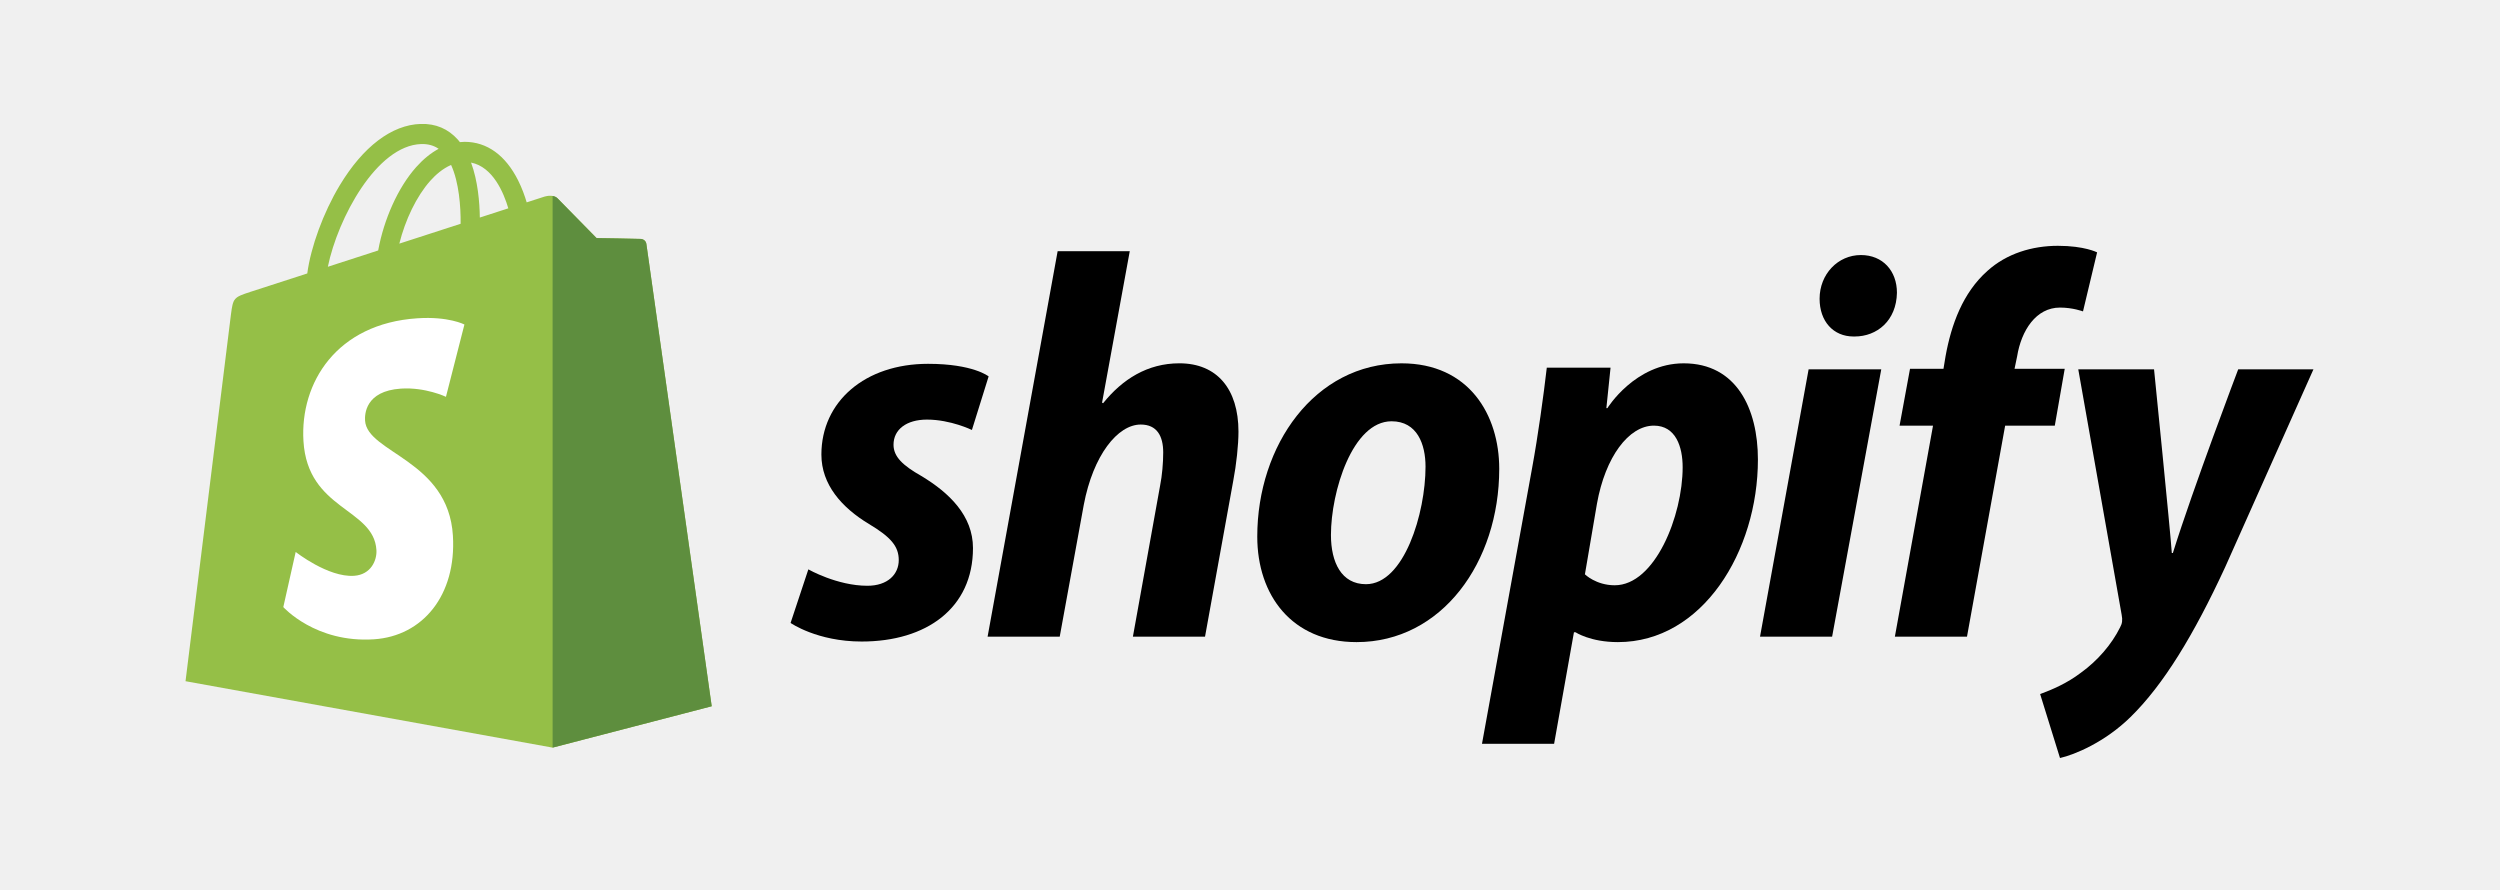
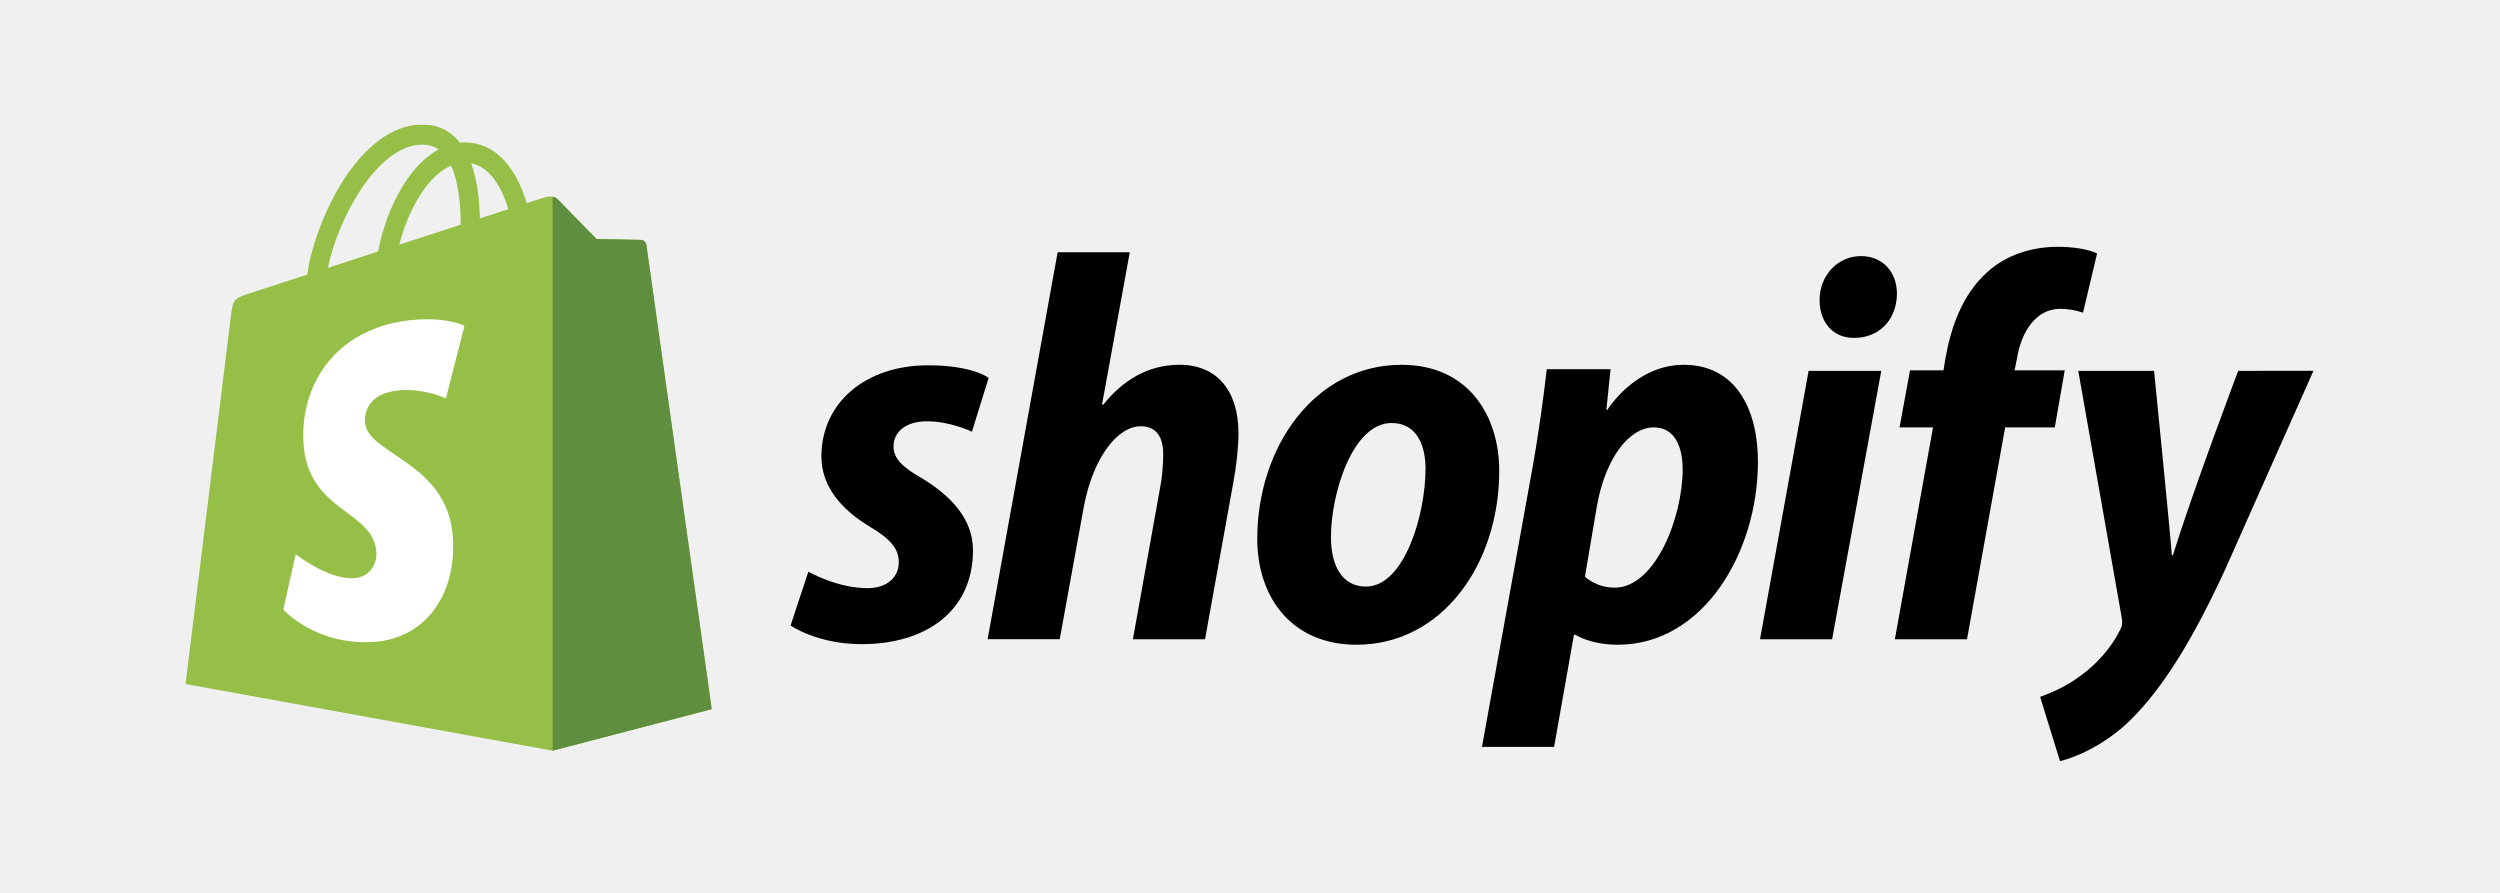
- <svg xmlns="http://www.w3.org/2000/svg" width="343" height="122" viewBox="0 0 343 122" fill="none">
-   <mask id="mask0_4935_2370" style="mask-type:luminance" maskUnits="userSpaceOnUse" x="24" y="17" width="297" height="87">
-     <path d="M320.042 17H24V104H320.042V17Z" fill="white" />
+ <svg xmlns="http://www.w3.org/2000/svg" width="140" height="50" viewBox="0 0 140 50" fill="none">
+   <mask id="mask0_5294_609" style="mask-type:luminance" maskUnits="userSpaceOnUse" x="9" y="6" width="122" height="37">
+     <path d="M130.629 6.967H9.796V42.623H130.629V6.967Z" fill="white" />
  </mask>
-   <g mask="url(#mask0_4935_2370)">
-     <mask id="mask1_4935_2370" style="mask-type:luminance" maskUnits="userSpaceOnUse" x="24" y="17" width="297" height="87">
-       <path d="M320.042 17H24V104H320.042V17Z" fill="white" />
+   <g mask="url(#mask0_5294_609)">
+     <mask id="mask1_5294_609" style="mask-type:luminance" maskUnits="userSpaceOnUse" x="9" y="6" width="122" height="37">
+       <path d="M130.629 6.967H9.796V42.623H130.629V6.967Z" fill="white" />
    </mask>
-     <g mask="url(#mask1_4935_2370)">
-       <path d="M88.684 33.478C88.627 33.046 88.266 32.806 87.966 32.78C87.67 32.754 81.846 32.661 81.846 32.661C81.846 32.661 76.975 27.714 76.494 27.21C76.014 26.707 75.073 26.859 74.708 26.973C74.708 26.973 73.793 27.27 72.261 27.766C72.005 26.897 71.628 25.829 71.09 24.756C69.356 21.294 66.817 19.463 63.748 19.459H63.737C63.523 19.459 63.313 19.48 63.099 19.499C63.008 19.385 62.917 19.273 62.822 19.164C61.486 17.669 59.772 16.94 57.718 17.004C53.755 17.123 49.808 20.116 46.609 25.434C44.357 29.176 42.643 33.877 42.158 37.517C37.608 38.991 34.426 40.021 34.355 40.044C32.058 40.799 31.986 40.873 31.686 43.138C31.464 44.85 25.454 93.462 25.454 93.462L75.817 102.574L97.647 96.897C97.647 96.897 88.741 33.91 88.684 33.478ZM69.74 28.583C68.58 28.958 67.261 29.385 65.832 29.848C65.803 27.749 65.564 24.829 64.629 22.305C67.636 22.901 69.115 26.46 69.74 28.583ZM63.197 30.703C60.558 31.557 57.677 32.49 54.788 33.426C55.6 30.171 57.141 26.93 59.034 24.805C59.738 24.015 60.723 23.134 61.89 22.631C62.986 25.023 63.224 28.412 63.197 30.703ZM57.798 19.763C58.728 19.741 59.511 19.955 60.181 20.416C59.109 20.997 58.074 21.833 57.103 22.923C54.586 25.747 52.657 30.133 51.888 34.363C49.488 35.139 47.142 35.902 44.981 36.6C46.346 29.941 51.681 19.948 57.798 19.763Z" fill="#95BF47" />
-       <path d="M87.966 32.783C87.67 32.757 81.846 32.664 81.846 32.664C81.846 32.664 76.975 27.717 76.494 27.213C76.315 27.026 76.072 26.928 75.817 26.889L75.82 102.572L97.647 96.898C97.647 96.898 88.741 33.913 88.684 33.481C88.627 33.049 88.264 32.809 87.966 32.783Z" fill="#5E8E3E" />
-       <path d="M63.719 44.522L61.185 54.443C61.185 54.443 58.356 53.097 55.005 53.318C50.088 53.644 50.036 56.886 50.086 57.701C50.354 62.138 61.513 63.106 62.14 73.5C62.632 81.677 57.994 87.27 51.309 87.712C43.287 88.24 38.87 83.291 38.87 83.291L40.569 75.727C40.569 75.727 45.016 79.236 48.575 79.001C50.898 78.846 51.73 76.869 51.646 75.471C51.296 69.682 42.208 70.025 41.634 60.514C41.151 52.511 46.176 44.4 57.263 43.669C61.534 43.382 63.719 44.522 63.719 44.522Z" fill="white" />
-       <path d="M126.391 65.295C123.881 63.87 122.591 62.669 122.591 61.018C122.591 58.918 124.382 57.568 127.18 57.568C130.438 57.568 133.346 58.993 133.346 58.993L135.64 51.642C135.64 51.642 133.531 49.916 127.323 49.916C118.684 49.916 112.695 55.092 112.695 62.368C112.695 66.493 115.491 69.644 119.221 71.892C122.233 73.691 123.309 74.968 123.309 76.843C123.309 78.792 121.803 80.367 119.007 80.367C114.84 80.367 110.906 78.117 110.906 78.117L108.468 85.468C108.468 85.468 112.103 88.018 118.22 88.018C127.111 88.018 133.493 83.443 133.493 75.191C133.49 70.769 130.265 67.619 126.391 65.295Z" fill="black" />
-       <path d="M161.814 49.846C157.44 49.846 153.998 52.022 151.347 55.321L151.203 55.245L155.002 34.469H145.107L135.499 87.347H145.395L148.692 69.273C149.982 62.446 153.352 58.247 156.509 58.247C158.73 58.247 159.592 59.822 159.592 62.074C159.592 63.499 159.448 65.224 159.162 66.649L155.434 87.349H165.33L169.201 65.973C169.632 63.722 169.919 61.023 169.919 59.222C169.915 53.371 166.976 49.846 161.814 49.846Z" fill="black" />
-       <path d="M192.286 49.848C180.382 49.848 172.497 61.099 172.497 73.623C172.497 81.648 177.229 88.098 186.12 88.098C197.808 88.098 205.695 77.148 205.695 64.322C205.695 56.898 201.536 49.848 192.286 49.848ZM187.411 80.151C184.04 80.151 182.606 77.15 182.606 73.4C182.606 67.475 185.547 57.8 190.925 57.8C194.438 57.8 195.583 60.95 195.583 64.025C195.583 70.399 192.646 80.151 187.411 80.151Z" fill="black" />
-       <path d="M231.004 49.848C224.324 49.848 220.534 55.998 220.534 55.998H220.393L220.967 50.448H212.219C211.789 54.199 210.999 59.897 210.212 64.174L203.328 102.05H213.224L215.946 86.748H216.164C216.164 86.748 218.194 88.098 221.971 88.098C233.586 88.098 241.186 75.648 241.186 63.046C241.186 56.073 238.245 49.848 231.004 49.848ZM221.539 80.299C218.971 80.299 217.45 78.798 217.45 78.798L219.1 69.123C220.248 62.673 223.473 58.397 226.917 58.397C229.928 58.397 230.86 61.322 230.86 64.098C230.86 70.774 227.06 80.299 221.539 80.299Z" fill="black" />
-       <path d="M255.312 34.992C252.158 34.992 249.648 37.618 249.648 40.992C249.648 44.067 251.512 46.168 254.309 46.168H254.452C257.535 46.168 260.188 43.992 260.26 40.169C260.26 37.168 258.323 34.992 255.312 34.992Z" fill="black" />
-       <path d="M241.475 87.349H251.367L258.109 50.674H248.142L241.475 87.349Z" fill="black" />
-       <path d="M283.28 50.601H276.395L276.753 48.875C277.327 45.35 279.335 42.199 282.633 42.199C284.394 42.199 285.787 42.724 285.787 42.724L287.723 34.624C287.723 34.624 286.002 33.725 282.344 33.725C278.83 33.725 275.319 34.774 272.665 37.174C269.295 40.174 267.718 44.523 266.93 48.875L266.645 50.601H262.054L260.619 58.403H265.21L259.976 87.353H269.871L275.106 58.403H281.917L283.28 50.601Z" fill="black" />
-       <path d="M307.081 50.673C307.081 50.673 300.895 66.975 298.118 75.873H297.973C297.786 73.007 295.535 50.673 295.535 50.673H285.138L291.092 84.348C291.237 85.097 291.165 85.548 290.877 86.073C289.728 88.398 287.793 90.649 285.498 92.299C283.635 93.724 281.555 94.623 279.906 95.225L282.631 104C284.639 103.55 288.797 101.825 292.31 98.375C296.829 93.951 300.985 87.124 305.287 77.823L317.405 50.67L307.081 50.673Z" fill="black" />
+     <g mask="url(#mask1_5294_609)">
+       <path d="M36.198 13.72C36.174 13.543 36.027 13.445 35.905 13.434C35.784 13.423 33.407 13.385 33.407 13.385C33.407 13.385 31.419 11.358 31.222 11.151C31.026 10.945 30.642 11.007 30.493 11.054C30.493 11.054 30.12 11.176 29.494 11.379C29.39 11.023 29.236 10.585 29.017 10.145C28.309 8.727 27.272 7.976 26.02 7.974H26.015C25.928 7.974 25.842 7.983 25.755 7.991C25.718 7.944 25.681 7.899 25.642 7.854C25.096 7.241 24.397 6.942 23.559 6.968C21.941 7.017 20.33 8.244 19.024 10.423C18.105 11.957 17.406 13.884 17.208 15.375C15.35 15.979 14.052 16.402 14.023 16.411C13.085 16.721 13.056 16.751 12.933 17.679C12.843 18.381 10.39 38.304 10.39 38.304L30.946 42.038L39.856 39.711C39.856 39.711 36.221 13.897 36.198 13.72ZM28.465 11.714C27.992 11.867 27.454 12.043 26.87 12.232C26.858 11.372 26.761 10.175 26.38 9.141C27.607 9.385 28.211 10.844 28.465 11.714ZM25.795 12.583C24.718 12.933 23.542 13.315 22.363 13.699C22.694 12.365 23.323 11.036 24.096 10.165C24.383 9.842 24.785 9.481 25.261 9.274C25.709 10.255 25.806 11.644 25.795 12.583ZM23.591 8.099C23.971 8.09 24.29 8.178 24.564 8.367C24.127 8.605 23.704 8.947 23.308 9.394C22.28 10.552 21.493 12.349 21.179 14.083C20.2 14.401 19.242 14.714 18.36 15C18.917 12.27 21.094 8.175 23.591 8.099Z" fill="#95BF47" />
+       <path d="M35.905 13.435C35.784 13.425 33.407 13.387 33.407 13.387C33.407 13.387 31.419 11.359 31.223 11.153C31.149 11.076 31.05 11.036 30.946 11.02L30.948 42.037L39.856 39.712C39.856 39.712 36.221 13.899 36.198 13.721C36.175 13.544 36.027 13.446 35.905 13.435Z" fill="#5E8E3E" />
+       <path d="M26.008 18.246L24.974 22.312C24.974 22.312 23.819 21.761 22.451 21.851C20.445 21.985 20.423 23.314 20.444 23.647C20.553 25.466 25.108 25.863 25.363 30.122C25.564 33.474 23.671 35.766 20.943 35.947C17.669 36.164 15.866 34.135 15.866 34.135L16.559 31.035C16.559 31.035 18.374 32.473 19.827 32.377C20.775 32.314 21.114 31.503 21.08 30.93C20.937 28.558 17.228 28.698 16.994 24.8C16.797 21.52 18.848 18.196 23.373 17.897C25.116 17.779 26.008 18.246 26.008 18.246Z" fill="white" />
+       <path d="M51.589 26.76C50.564 26.176 50.037 25.684 50.037 25.007C50.037 24.146 50.769 23.593 51.91 23.593C53.24 23.593 54.427 24.177 54.427 24.177L55.364 21.164C55.364 21.164 54.503 20.457 51.969 20.457C48.443 20.457 45.998 22.578 45.998 25.56C45.998 27.251 47.139 28.542 48.662 29.464C49.891 30.201 50.331 30.724 50.331 31.492C50.331 32.292 49.716 32.937 48.575 32.937C46.874 32.937 45.268 32.015 45.268 32.015L44.273 35.028C44.273 35.028 45.757 36.073 48.253 36.073C51.882 36.073 54.487 34.198 54.487 30.816C54.486 29.003 53.17 27.712 51.589 26.76Z" fill="black" />
+       <path d="M66.047 20.428C64.262 20.428 62.857 21.32 61.775 22.672L61.716 22.641L63.267 14.126H59.228L55.306 35.797H59.345L60.691 28.39C61.218 25.592 62.593 23.871 63.882 23.871C64.788 23.871 65.14 24.517 65.14 25.439C65.14 26.023 65.081 26.731 64.965 27.315L63.443 35.798H67.482L69.062 27.038C69.238 26.115 69.355 25.009 69.355 24.271C69.353 21.873 68.154 20.428 66.047 20.428Z" fill="black" />
+       <path d="M78.484 20.429C73.626 20.429 70.407 25.04 70.407 30.173C70.407 33.462 72.339 36.105 75.968 36.105C80.738 36.105 83.957 31.617 83.957 26.361C83.957 23.318 82.26 20.429 78.484 20.429ZM76.495 32.848C75.119 32.848 74.533 31.618 74.533 30.081C74.533 27.653 75.734 23.688 77.929 23.688C79.363 23.688 79.83 24.979 79.83 26.239C79.83 28.851 78.631 32.848 76.495 32.848Z" fill="black" />
+       <path d="M94.287 20.429C91.561 20.429 90.014 22.949 90.014 22.949H89.957L90.191 20.675H86.62C86.445 22.212 86.122 24.547 85.801 26.3L82.991 41.823H87.03L88.141 35.552H88.23C88.23 35.552 89.059 36.105 90.601 36.105C95.341 36.105 98.444 31.003 98.444 25.838C98.444 22.98 97.243 20.429 94.287 20.429ZM90.424 32.909C89.376 32.909 88.755 32.294 88.755 32.294L89.429 28.328C89.897 25.685 91.214 23.933 92.619 23.933C93.848 23.933 94.229 25.131 94.229 26.269C94.229 29.005 92.678 32.909 90.424 32.909Z" fill="black" />
+       <path d="M104.209 14.341C102.922 14.341 101.897 15.417 101.897 16.8C101.897 18.06 102.658 18.921 103.8 18.921H103.858C105.117 18.921 106.2 18.029 106.229 16.462C106.229 15.233 105.438 14.341 104.209 14.341Z" fill="black" />
+       <path d="M98.561 35.798H102.599L105.351 20.768H101.283L98.561 35.798Z" fill="black" />
+       <path d="M115.625 20.738H112.814L112.961 20.03C113.195 18.586 114.014 17.295 115.361 17.295C116.079 17.295 116.648 17.51 116.648 17.51L117.438 14.19C117.438 14.19 116.736 13.821 115.243 13.821C113.808 13.821 112.375 14.252 111.292 15.235C109.916 16.465 109.273 18.247 108.951 20.03L108.835 20.738H106.961L106.375 23.935H108.249L106.113 35.8H110.152L112.288 23.935H115.068L115.625 20.738Z" fill="black" />
+       <path d="M125.339 20.767C125.339 20.767 122.814 27.448 121.681 31.095H121.622C121.546 29.92 120.627 20.767 120.627 20.767H116.383L118.813 34.568C118.872 34.875 118.843 35.06 118.726 35.275C118.257 36.228 117.467 37.151 116.53 37.827C115.77 38.411 114.921 38.779 114.248 39.026L115.36 42.622C116.179 42.438 117.877 41.731 119.31 40.317C121.155 38.504 122.851 35.706 124.607 31.894L129.553 20.766L125.339 20.767Z" fill="black" />
    </g>
  </g>
</svg>
